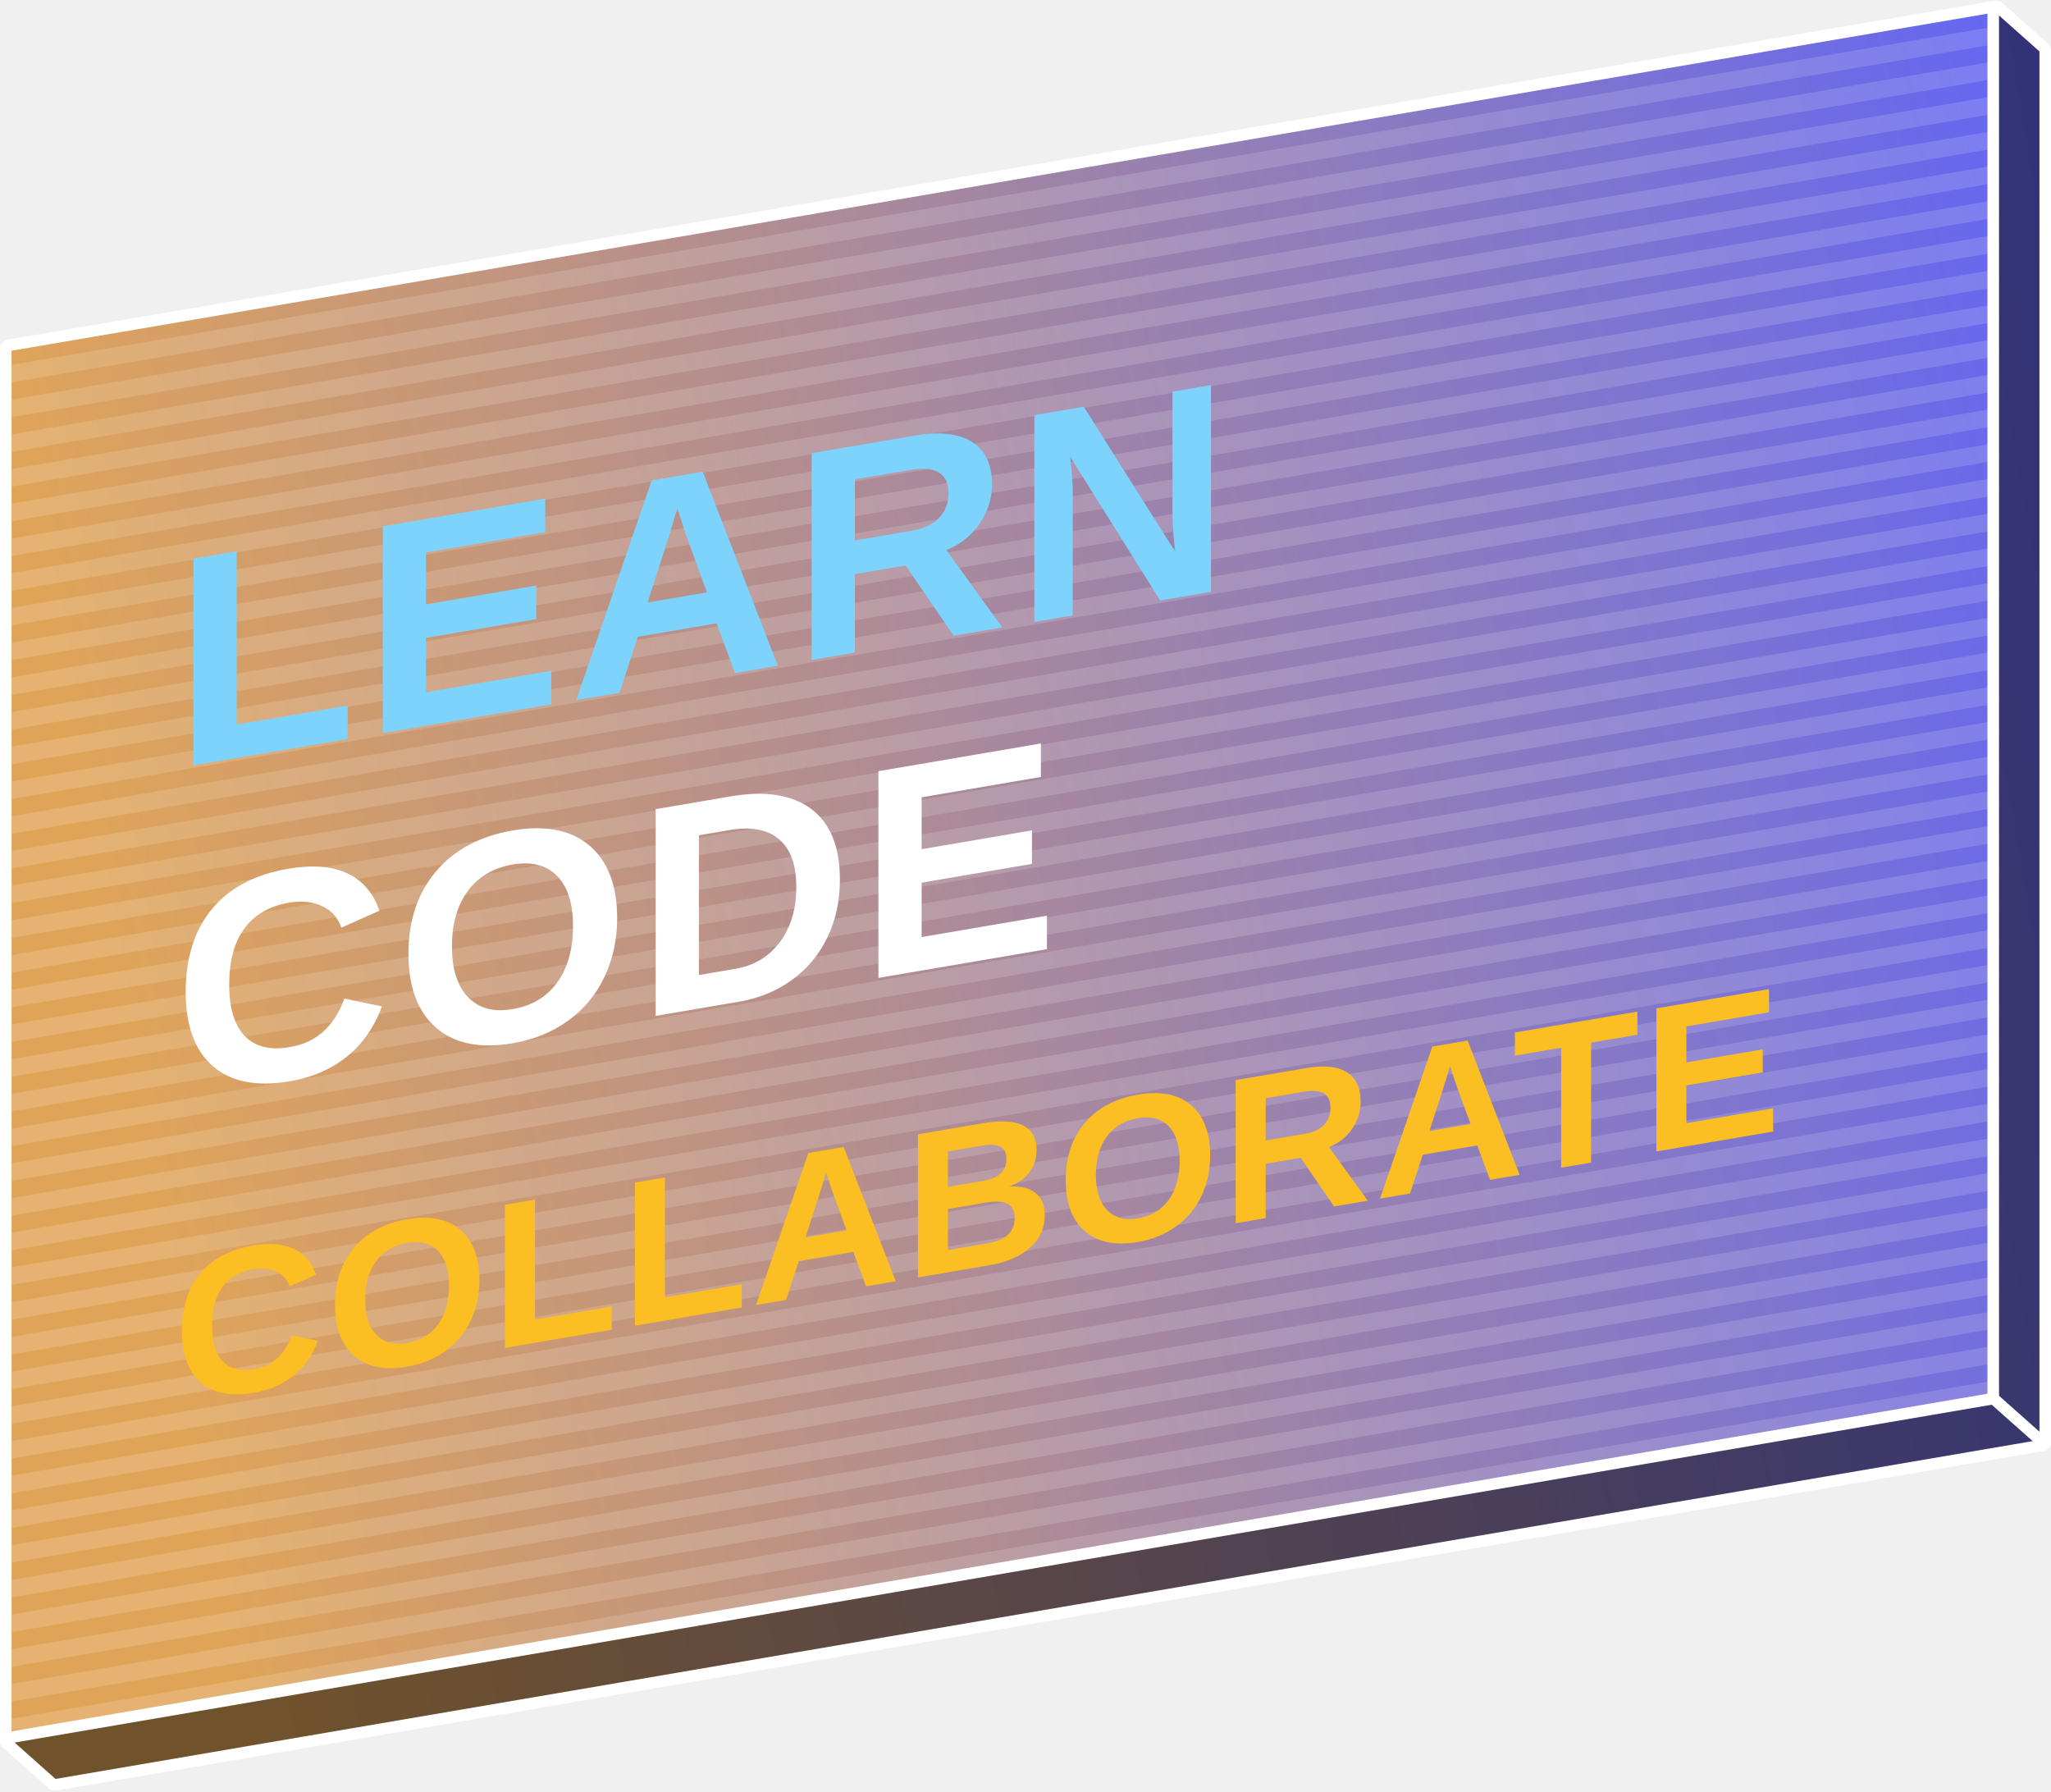
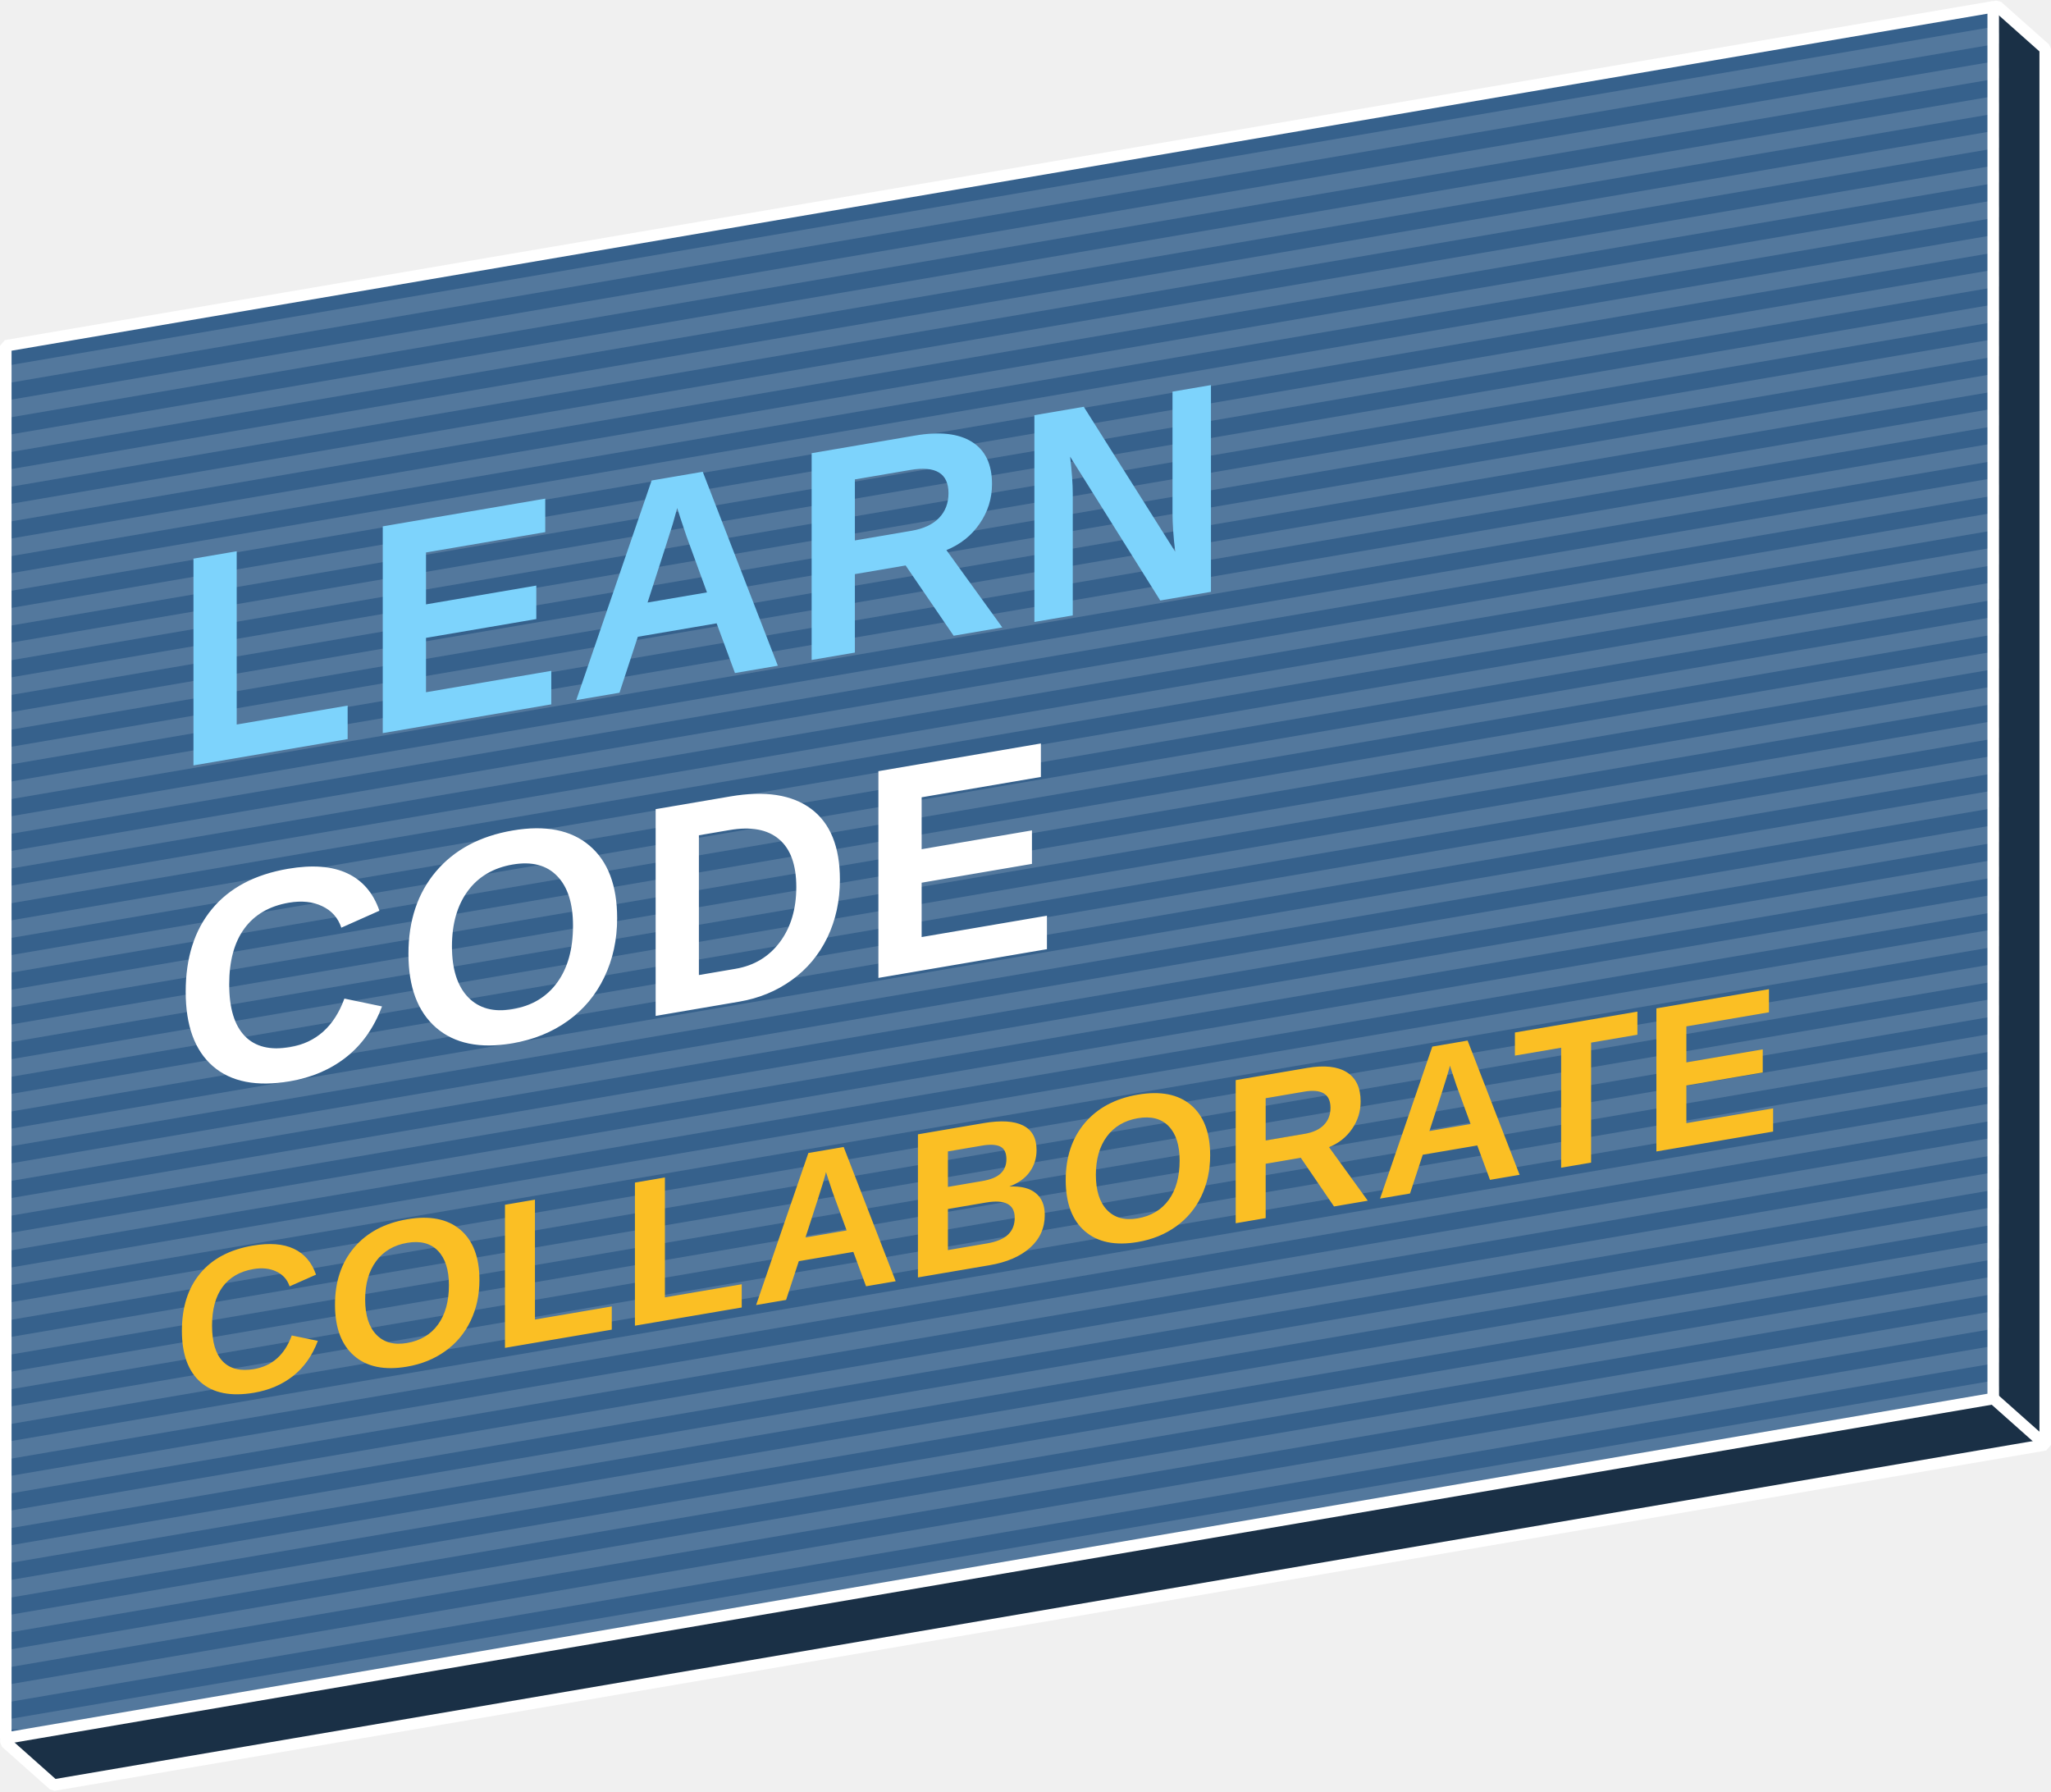
<svg xmlns="http://www.w3.org/2000/svg" xmlns:xlink="http://www.w3.org/1999/xlink" fill="none" height="310" viewBox="0 0 355 310" width="355">
  <linearGradient id="a">
-     <stop offset="0" stop-color="#e0a458" />
-     <stop offset="1" stop-color="#6366f1" />
+     <stop offset="0" stop-color="#35608C" />
+     <stop offset="1" stop-color="#35608C" />
  </linearGradient>
  <linearGradient id="b" gradientUnits="userSpaceOnUse" x1="9" x2="354.956" xlink:href="#a" y1="67.961" y2="7.505" />
  <linearGradient id="c" gradientUnits="userSpaceOnUse" x1="-0" x2="345.956" xlink:href="#a" y1="59.961" y2="-.495" />
  <clipPath id="d">
    <path d="m0 3h346v296.299h-346z" />
  </clipPath>
  <path d="m345.707 1.078 8.293 7.371v241.597l-344.695 58.887-8.288-7.367 8.952-233.732z" fill="url(#b)" />
  <path d="m345.707 1.078 8.293 7.371v241.597l-344.695 58.887-8.288-7.367 8.952-233.732z" fill="#000" fill-opacity=".5" />
  <g stroke="#fff">
    <path d="m345.707 1.078 8.293 7.371v241.597l-344.695 58.887-8.288-7.367 8.952-233.732z" stroke-linejoin="bevel" stroke-width="2" />
    <path d="m1 300.815v-240.964l344-58.666v240.861z" fill="url(#c)" stroke-linejoin="bevel" stroke-width="2" />
    <path d="m345 242 9 8" stroke-width="2" />
    <g clip-path="url(#d)" stroke-linejoin="bevel" stroke-width="3">
      <path d="m0 65.007 346-59.008" stroke-opacity=".15" />
      <path d="m0 62.008 346-59.008" opacity=".2" stroke-opacity=".02" />
      <path d="m0 71.015 346-59.007" stroke-opacity=".15" />
      <path d="m0 68.015 346-59.007" opacity=".2" stroke-opacity=".02" />
      <path d="m0 77.022 346-59.008" stroke-opacity=".15" />
      <path d="m0 74.022 346-59.008" opacity=".2" stroke-opacity=".02" />
      <path d="m0 83.03 346-59.007" stroke-opacity=".15" />
      <path d="m0 80.03 346-59.007" opacity=".2" stroke-opacity=".02" />
      <path d="m0 89.037 346-59.008" stroke-opacity=".15" />
      <path d="m0 86.037 346-59.008" opacity=".2" stroke-opacity=".02" />
      <path d="m0 95.045 346-59.007" stroke-opacity=".15" />
      <path d="m0 92.045 346-59.007" opacity=".2" stroke-opacity=".02" />
      <path d="m0 101.052 346-59.007" stroke-opacity=".15" />
      <path d="m0 98.052 346-59.007" opacity=".2" stroke-opacity=".02" />
      <path d="m0 107.06 346-59.008" stroke-opacity=".15" />
      <path d="m0 104.06 346-59.008" opacity=".2" stroke-opacity=".02" />
      <path d="m0 113.067 346-59.007" stroke-opacity=".15" />
      <path d="m0 110.067 346-59.007" opacity=".2" stroke-opacity=".02" />
      <path d="m0 119.075 346-59.008" stroke-opacity=".15" />
      <path d="m0 116.075 346-59.008" opacity=".2" stroke-opacity=".02" />
      <path d="m0 125.082 346-59.007" stroke-opacity=".15" />
      <path d="m0 122.082 346-59.007" opacity=".2" stroke-opacity=".02" />
      <path d="m0 131.089 346-59.007" stroke-opacity=".15" />
      <path d="m0 128.089 346-59.007" opacity=".2" stroke-opacity=".02" />
      <path d="m0 137.097 346-59.007" stroke-opacity=".15" />
      <path d="m0 134.097 346-59.007" opacity=".2" stroke-opacity=".02" />
      <path d="m0 143.105 346-59.008" stroke-opacity=".15" />
      <path d="m0 140.105 346-59.008" opacity=".2" stroke-opacity=".02" />
      <path d="m0 149.112 346-59.008" stroke-opacity=".15" />
      <path d="m0 146.112 346-59.008" opacity=".2" stroke-opacity=".02" />
      <path d="m0 155.12 346-59.008" stroke-opacity=".15" />
      <path d="m0 152.12 346-59.008" opacity=".2" stroke-opacity=".02" />
      <path d="m0 161.127 346-59.008" stroke-opacity=".15" />
      <path d="m0 158.127 346-59.008" opacity=".2" stroke-opacity=".02" />
      <path d="m0 167.134 346-59.007" stroke-opacity=".15" />
      <path d="m0 164.134 346-59.007" opacity=".2" stroke-opacity=".02" />
      <path d="m0 173.142 346-59.008" stroke-opacity=".15" />
      <path d="m0 170.142 346-59.008" opacity=".2" stroke-opacity=".02" />
      <path d="m0 179.149 346-59.007" stroke-opacity=".15" />
      <path d="m0 176.149 346-59.007" opacity=".2" stroke-opacity=".02" />
      <path d="m0 185.157 346-59.008" stroke-opacity=".15" />
      <path d="m0 182.157 346-59.008" opacity=".2" stroke-opacity=".02" />
      <path d="m0 191.164 346-59.007" stroke-opacity=".15" />
      <path d="m0 188.164 346-59.007" opacity=".2" stroke-opacity=".02" />
      <path d="m0 197.172 346-59.008" stroke-opacity=".15" />
      <path d="m0 194.172 346-59.008" opacity=".2" stroke-opacity=".02" />
      <path d="m0 203.179 346-59.007" stroke-opacity=".15" />
      <path d="m0 200.179 346-59.007" opacity=".2" stroke-opacity=".02" />
      <path d="m0 209.187 346-59.008" stroke-opacity=".15" />
      <path d="m0 206.187 346-59.008" opacity=".2" stroke-opacity=".02" />
      <path d="m0 215.194 346-59.007" stroke-opacity=".15" />
      <path d="m0 212.194 346-59.007" opacity=".2" stroke-opacity=".02" />
      <path d="m0 221.202 346-59.008" stroke-opacity=".15" />
      <path d="m0 218.202 346-59.008" opacity=".2" stroke-opacity=".02" />
      <path d="m0 227.209 346-59.008" stroke-opacity=".15" />
      <path d="m0 224.209 346-59.008" opacity=".2" stroke-opacity=".02" />
      <path d="m0 233.216 346-59.007" stroke-opacity=".15" />
      <path d="m0 230.216 346-59.007" opacity=".2" stroke-opacity=".02" />
      <path d="m0 239.224 346-59.008" stroke-opacity=".15" />
      <path d="m0 236.224 346-59.008" opacity=".2" stroke-opacity=".02" />
      <path d="m0 245.231 346-59.007" stroke-opacity=".15" />
      <path d="m0 242.231 346-59.007" opacity=".2" stroke-opacity=".02" />
      <path d="m0 251.239 346-59.008" stroke-opacity=".15" />
      <path d="m0 248.239 346-59.008" opacity=".2" stroke-opacity=".02" />
      <path d="m0 257.246 346-59.007" stroke-opacity=".15" />
      <path d="m0 254.246 346-59.007" opacity=".2" stroke-opacity=".02" />
      <path d="m0 263.254 346-59.008" stroke-opacity=".15" />
      <path d="m0 260.254 346-59.008" opacity=".2" stroke-opacity=".02" />
      <path d="m0 269.261 346-59.007" stroke-opacity=".15" />
      <path d="m0 266.261 346-59.007" opacity=".2" stroke-opacity=".02" />
      <path d="m0 275.269 346-59.008" stroke-opacity=".15" />
      <path d="m0 272.269 346-59.008" opacity=".2" stroke-opacity=".02" />
      <path d="m0 281.276 346-59.007" stroke-opacity=".15" />
      <path d="m0 278.276 346-59.007" opacity=".2" stroke-opacity=".02" />
      <path d="m0 287.284 346-59.008" stroke-opacity=".15" />
      <path d="m0 284.284 346-59.008" opacity=".2" stroke-opacity=".02" />
      <path d="m0 293.291 346-59.007" stroke-opacity=".15" />
      <path d="m0 290.291 346-59.007" opacity=".2" stroke-opacity=".02" />
      <path d="m0 299.298 346-59.007" stroke-opacity=".15" />
      <path d="m0 296.298 346-59.007" opacity=".2" stroke-opacity=".02" />
    </g>
  </g>
  <g transform="matrix(1,-0.170541,0,1,0,0.17054)">
    <text x="30" y="138" font-family="'Arial','Helvetica Neue',Helvetica,sans-serif" font-size="52" font-weight="900" letter-spacing="1" fill="#7DD3FC">LEARN</text>
    <text x="30" y="195" font-family="'Arial','Helvetica Neue',Helvetica,sans-serif" font-size="52" font-weight="900" letter-spacing="1" fill="#FFFFFF">CODE</text>
    <text x="30" y="248" font-family="'Arial','Helvetica Neue',Helvetica,sans-serif" font-size="36" font-weight="900" letter-spacing="0.5" fill="#FBBF24">COLLABORATE</text>
  </g>
</svg>
